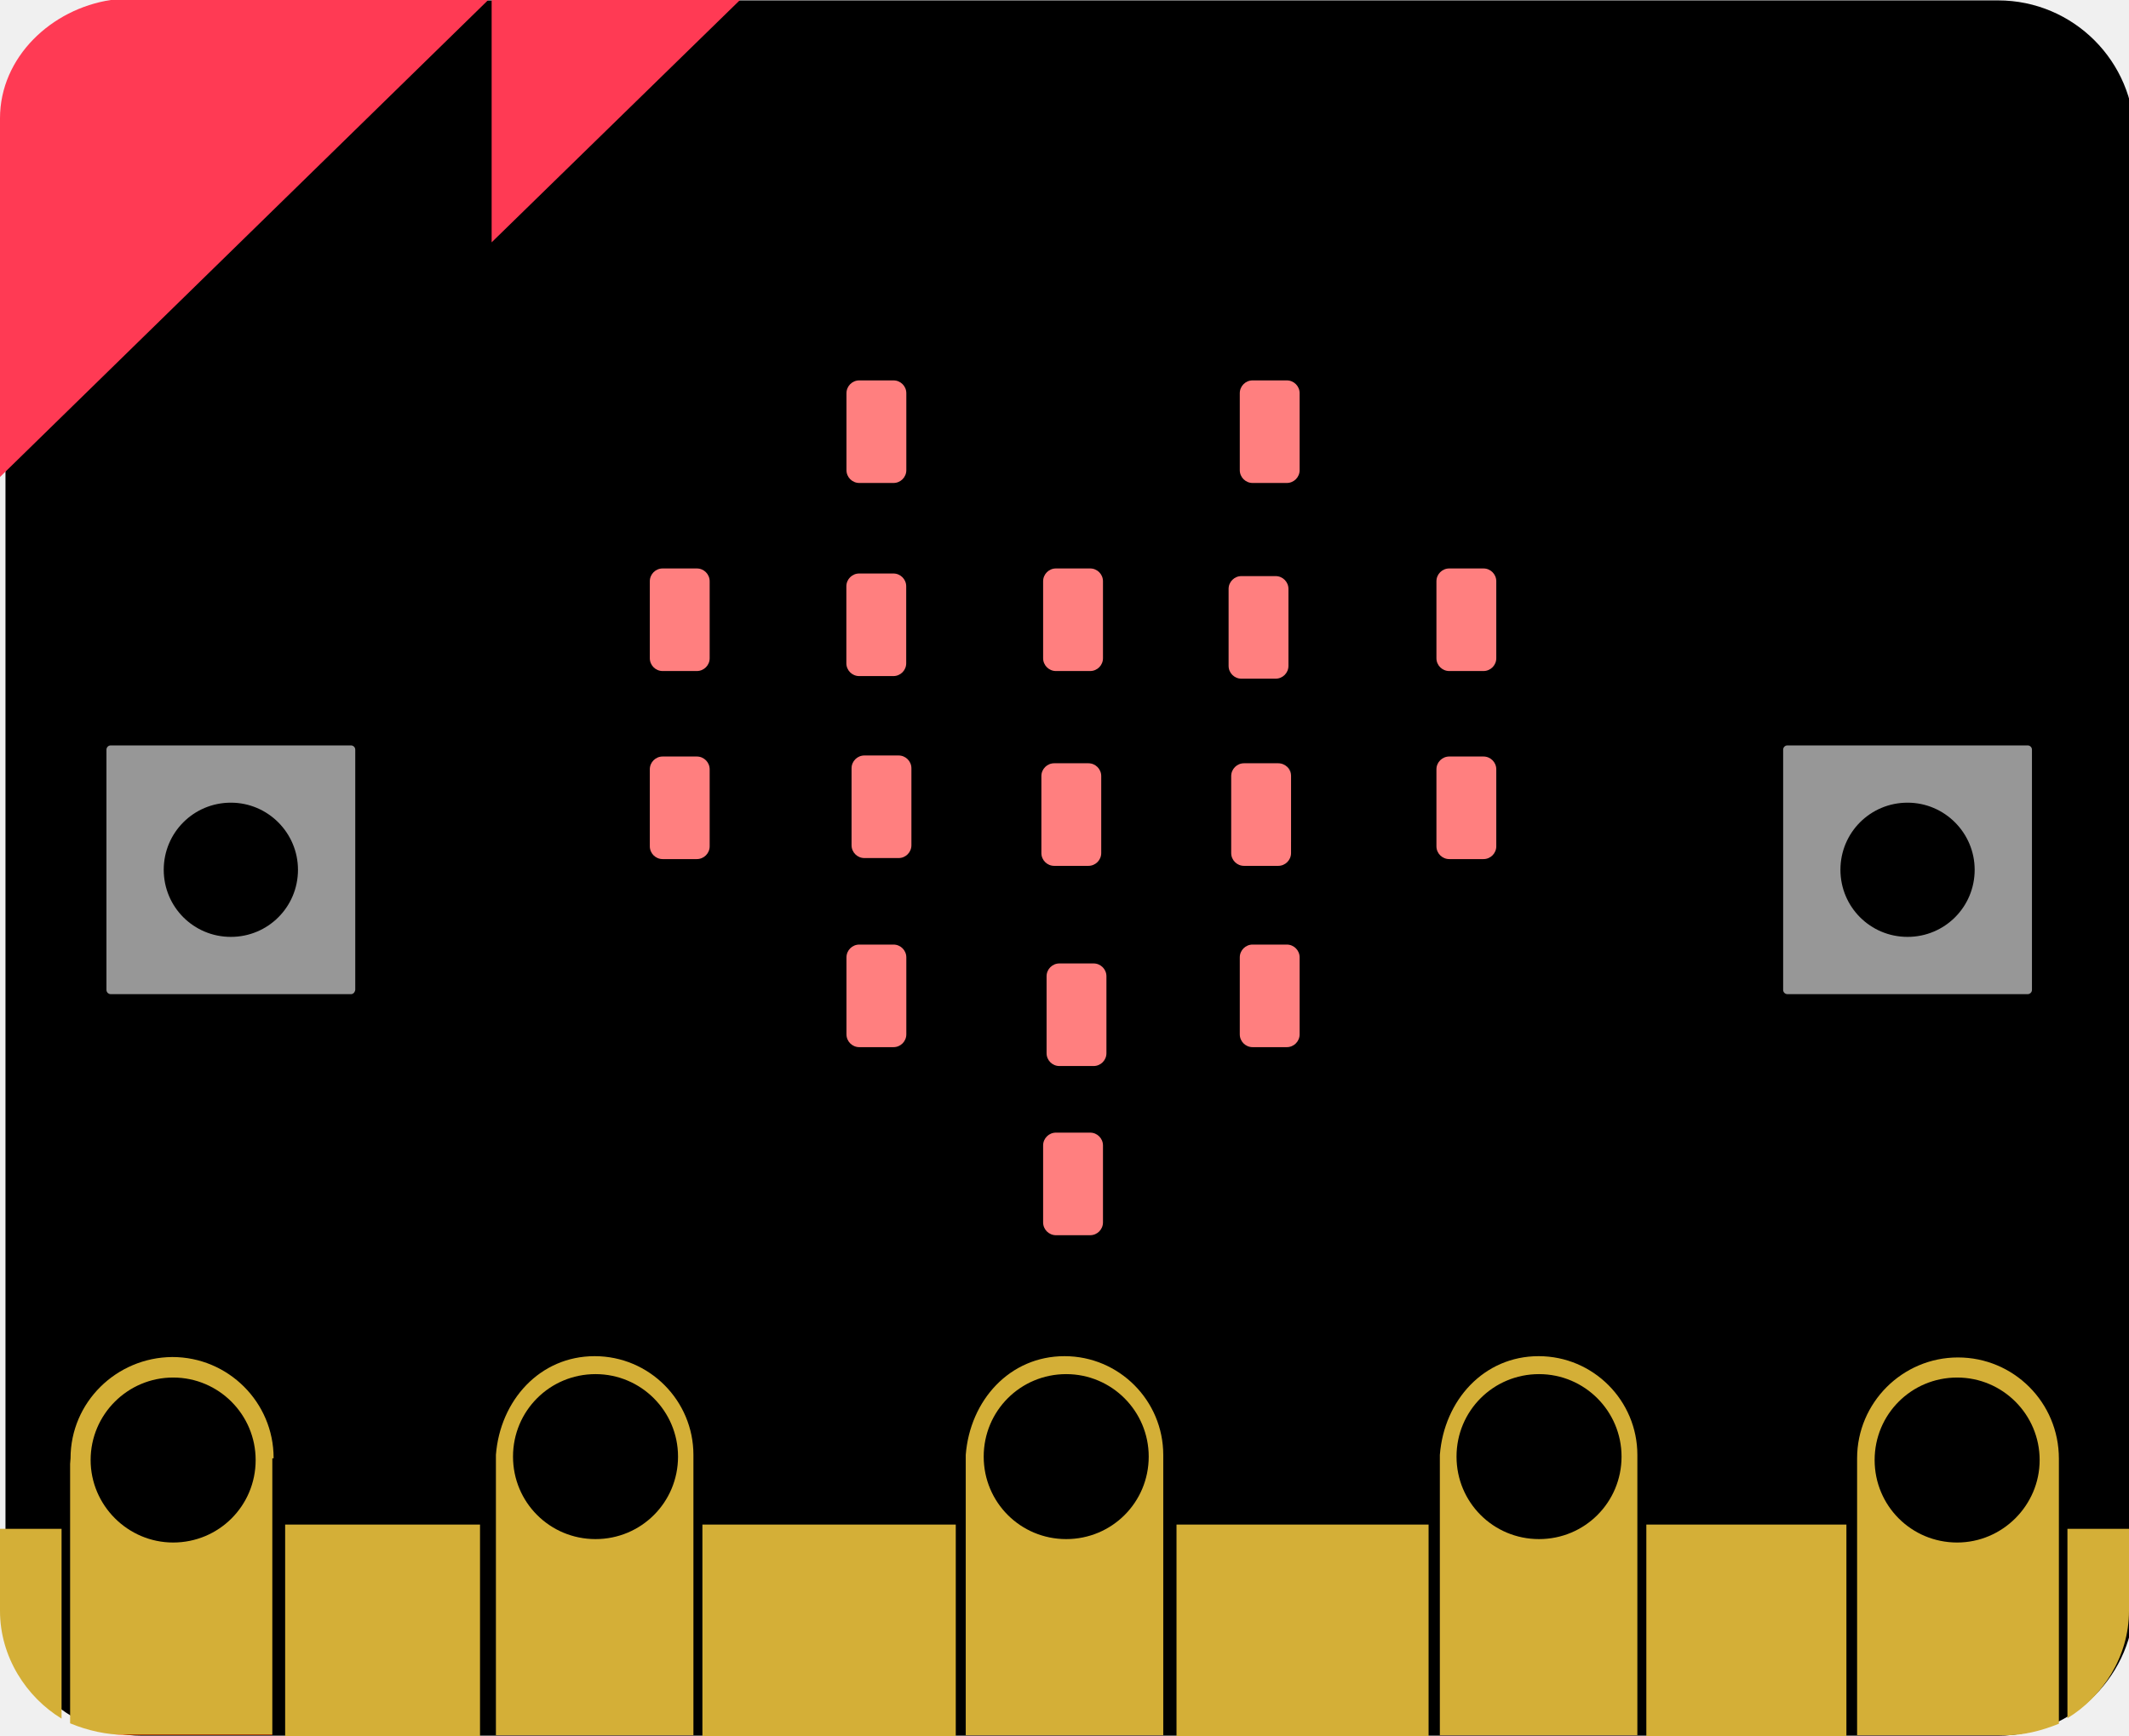
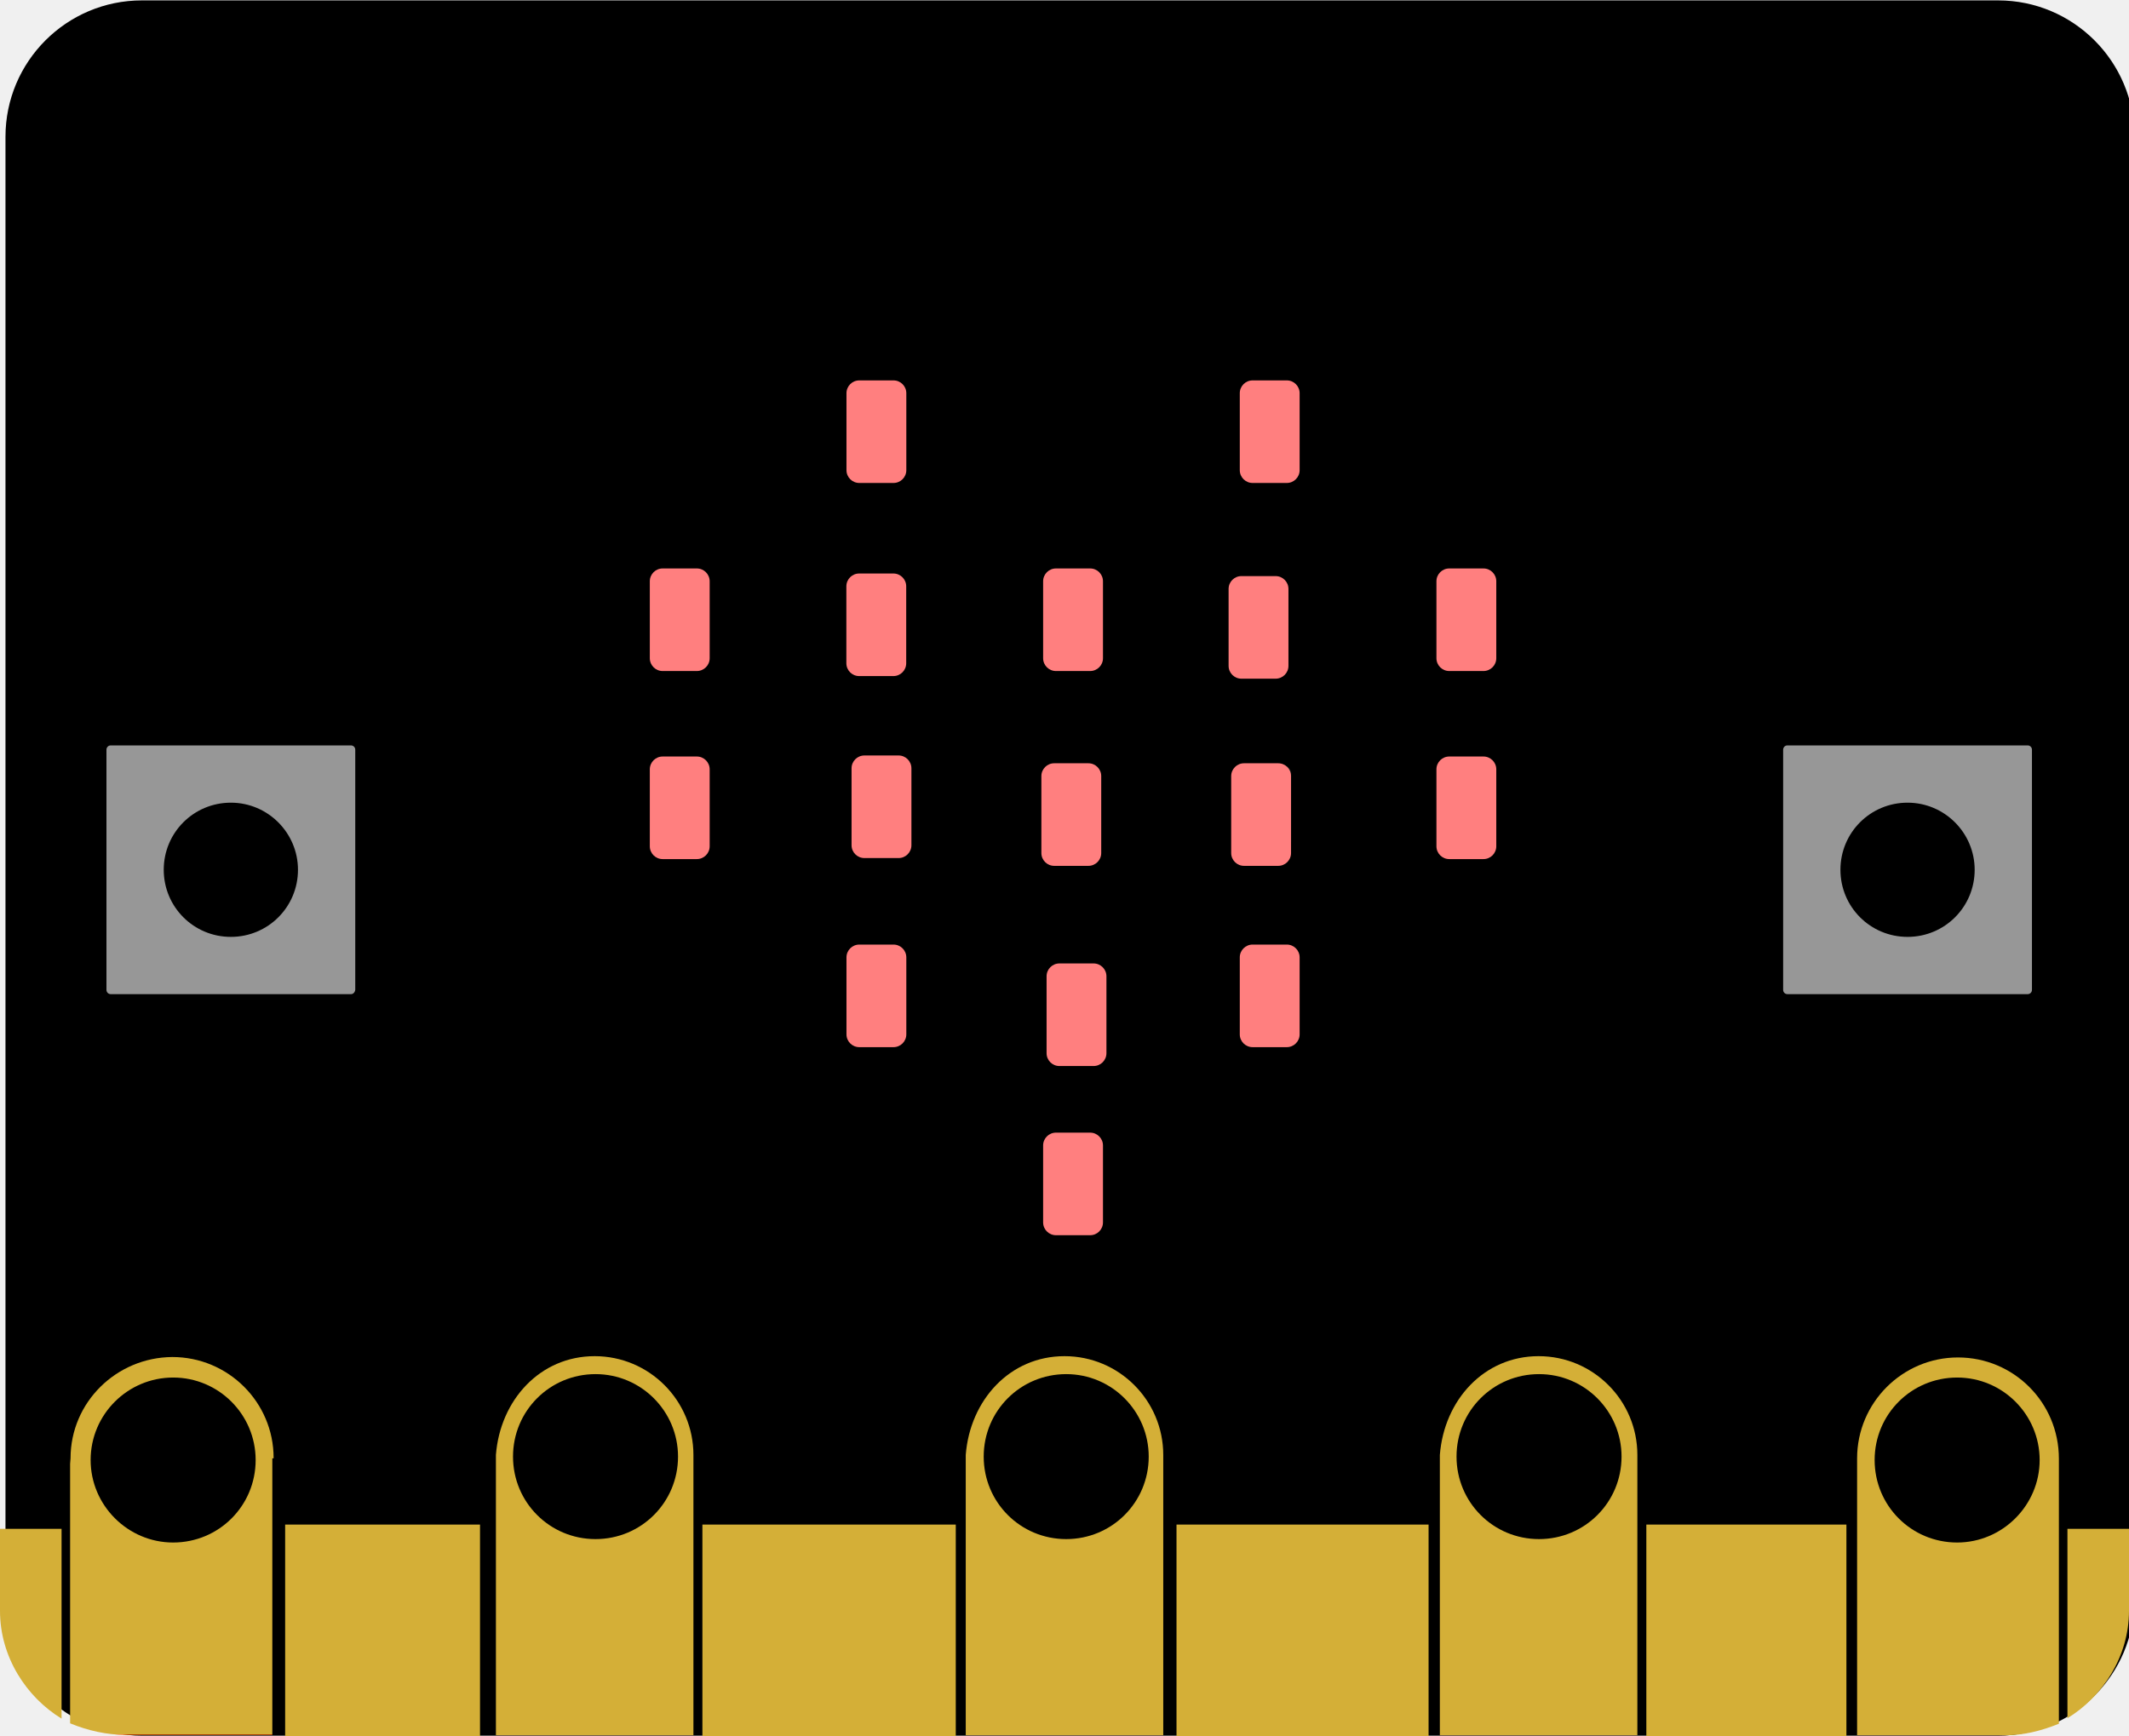
<svg xmlns="http://www.w3.org/2000/svg" version="1" viewBox="0 0 498 406" width="498" height="406" class="sim" id="svg2">
  <style id="style4">svg.sim{margin-bottom:1em}svg.sim.grayscale{-moz-filter:grayscale(1);-webkit-filter:grayscale(1);filter:grayscale(1)}.sim-button{pointer-events:none}.sim-button-outer:hover{stroke:gray;stroke-width:3px}.sim-pin:hover{stroke:#d4af37;stroke-width:2px}.sim-pin-touch.touched:hover{stroke:#ff8c00}.sim-led-back:hover,.sim-led:hover{stroke:#a0a0a0;stroke-width:3px}.sim-led:hover{stroke:#ff7f7f}.sim-systemled{fill:#333;stroke:#555;stroke-width:1px}.sim-light-level-button{stroke:#fff;stroke-width:3px}.sim-antenna{stroke:#555;stroke-width:2px}.sim-text,.sim-text-pin{font-family:"Lucida Console",Monaco,monospace;font-size:25px;fill:#fff;pointer-events:none}.sim-text-pin{font-size:20px}.sim-thermometer{stroke:#aaa;stroke-width:3px}.sim-flash{animation-name:sim-flash-animation;animation-duration:.1s}@keyframes sim-flash-animation{0%{fill:#ff0}to{fill:default}}.sim-flash-stroke{animation-name:sim-flash-stroke-animation;animation-duration:.4s;animation-timing-function:ease-in}@keyframes sim-flash-stroke-animation{0%{stroke:#ff0}to{stroke:default}}</style>
  <defs id="defs6">
    <filter id="filterglow" x="-5%" y="-5%">
      <feGaussianBlur stdDeviation="5" result="glow" id="feGaussianBlur9" />
      <feMerge id="feMerge11">
        <feMergeNode in="glow" id="feMergeNode13" />
        <feMergeNode in="glow" id="feMergeNode15" />
        <feMergeNode in="glow" id="feMergeNode17" />
      </feMerge>
    </filter>
    <linearGradient id="gradient-pin-0" x1="0%" x2="0%" y1="0%" y2="100%">
      <stop offset="0%" stop-color="#D4AF37" id="stop20" />
      <stop offset="100%" stop-color="#D4AF37" id="stop22" />
      <stop offset="100%" stop-color="#F50" id="stop24" />
      <stop offset="100%" stop-color="#F50" id="stop26" />
    </linearGradient>
    <linearGradient id="gradient-pin-1" x1="0%" x2="0%" y1="0%" y2="100%">
      <stop offset="0%" stop-color="#D4AF37" id="stop29" />
      <stop offset="100%" stop-color="#D4AF37" id="stop31" />
      <stop offset="100%" stop-color="#F50" id="stop33" />
      <stop offset="100%" stop-color="#F50" id="stop35" />
    </linearGradient>
    <linearGradient id="gradient-pin-2" x1="0%" x2="0%" y1="0%" y2="100%">
      <stop offset="0%" stop-color="#D4AF37" id="stop38" />
      <stop offset="100%" stop-color="#D4AF37" id="stop40" />
      <stop offset="100%" stop-color="#F50" id="stop42" />
      <stop offset="100%" stop-color="#F50" id="stop44" />
    </linearGradient>
    <linearGradient id="gradient-pin-3" x1="0%" x2="0%" y1="0%" y2="100%">
      <stop offset="0%" stop-color="#D4AF37" id="stop47" />
      <stop offset="100%" stop-color="#D4AF37" id="stop49" />
      <stop offset="100%" stop-color="#F50" id="stop51" />
      <stop offset="100%" stop-color="#F50" id="stop53" />
    </linearGradient>
    <linearGradient id="gradient-pin-4" x1="149.146" x2="149.146" y1="159.521" y2="181.882" gradientTransform="matrix(2.03847 0 0 2.23607 -237.329 0)" gradientUnits="userSpaceOnUse">
      <stop offset="0%" stop-color="#D4AF37" id="stop56" />
      <stop offset="100%" stop-color="#D4AF37" id="stop58" />
      <stop offset="100%" stop-color="#F50" id="stop60" />
      <stop offset="100%" stop-color="#F50" id="stop62" />
    </linearGradient>
    <linearGradient id="gradient-pin-5" x1="0%" x2="0%" y1="0%" y2="100%">
      <stop offset="0%" stop-color="#D4AF37" id="stop65" />
      <stop offset="100%" stop-color="#D4AF37" id="stop67" />
      <stop offset="100%" stop-color="#F50" id="stop69" />
      <stop offset="100%" stop-color="#F50" id="stop71" />
    </linearGradient>
    <linearGradient id="gradient-pin-6" x1="0%" x2="0%" y1="0%" y2="100%">
      <stop offset="0%" stop-color="#D4AF37" id="stop74" />
      <stop offset="100%" stop-color="#D4AF37" id="stop76" />
      <stop offset="100%" stop-color="#F50" id="stop78" />
      <stop offset="100%" stop-color="#F50" id="stop80" />
    </linearGradient>
    <linearGradient id="gradient-pin-7" x1="0%" x2="0%" y1="0%" y2="100%">
      <stop offset="0%" stop-color="#D4AF37" id="stop83" />
      <stop offset="100%" stop-color="#D4AF37" id="stop85" />
      <stop offset="100%" stop-color="#F50" id="stop87" />
      <stop offset="100%" stop-color="#F50" id="stop89" />
    </linearGradient>
    <linearGradient id="gradient-pin-8" x1="367.386" x2="367.386" y1="159.521" y2="181.882" gradientTransform="matrix(2.65049 0 0 2.23607 -809.453 0)" gradientUnits="userSpaceOnUse">
      <stop offset="0%" stop-color="#D4AF37" id="stop92" />
      <stop offset="100%" stop-color="#D4AF37" id="stop94" />
      <stop offset="100%" stop-color="#F50" id="stop96" />
      <stop offset="100%" stop-color="#F50" id="stop98" />
    </linearGradient>
    <linearGradient id="gradient-pin-9" x1="0%" x2="0%" y1="0%" y2="100%">
      <stop offset="0%" stop-color="#D4AF37" id="stop101" />
      <stop offset="100%" stop-color="#D4AF37" id="stop103" />
      <stop offset="100%" stop-color="#F50" id="stop105" />
      <stop offset="100%" stop-color="#F50" id="stop107" />
    </linearGradient>
    <linearGradient id="gradient-pin-10" x1="0%" x2="0%" y1="0%" y2="100%">
      <stop offset="0%" stop-color="#D4AF37" id="stop110" />
      <stop offset="100%" stop-color="#D4AF37" id="stop112" />
      <stop offset="100%" stop-color="#F50" id="stop114" />
      <stop offset="100%" stop-color="#F50" id="stop116" />
    </linearGradient>
    <linearGradient id="gradient-pin-11" x1="0%" x2="0%" y1="0%" y2="100%">
      <stop offset="0%" stop-color="#D4AF37" id="stop119" />
      <stop offset="100%" stop-color="#D4AF37" id="stop121" />
      <stop offset="100%" stop-color="#F50" id="stop123" />
      <stop offset="100%" stop-color="#F50" id="stop125" />
    </linearGradient>
    <linearGradient id="gradient-pin-12" x1="0%" x2="0%" y1="0%" y2="100%">
      <stop offset="0%" stop-color="#D4AF37" id="stop128" />
      <stop offset="100%" stop-color="#D4AF37" id="stop130" />
      <stop offset="100%" stop-color="#F50" id="stop132" />
      <stop offset="100%" stop-color="#F50" id="stop134" />
    </linearGradient>
    <linearGradient id="gradient-pin-13" x1="615.366" x2="615.366" y1="159.521" y2="181.882" gradientTransform="matrix(2.63689 0 0 2.23607 -1347.452 0)" gradientUnits="userSpaceOnUse">
      <stop offset="0%" stop-color="#D4AF37" id="stop137" />
      <stop offset="100%" stop-color="#D4AF37" id="stop139" />
      <stop offset="100%" stop-color="#F50" id="stop141" />
      <stop offset="100%" stop-color="#F50" id="stop143" />
    </linearGradient>
    <linearGradient id="gradient-pin-14" x1="0%" x2="0%" y1="0%" y2="100%">
      <stop offset="0%" stop-color="#D4AF37" id="stop146" />
      <stop offset="100%" stop-color="#D4AF37" id="stop148" />
      <stop offset="100%" stop-color="#F50" id="stop150" />
      <stop offset="100%" stop-color="#F50" id="stop152" />
    </linearGradient>
    <linearGradient id="gradient-pin-15" x1="0%" x2="0%" y1="0%" y2="100%">
      <stop offset="0%" stop-color="#D4AF37" id="stop155" />
      <stop offset="100%" stop-color="#D4AF37" id="stop157" />
      <stop offset="100%" stop-color="#F50" id="stop159" />
      <stop offset="100%" stop-color="#F50" id="stop161" />
    </linearGradient>
    <linearGradient id="gradient-pin-16" x1="0%" x2="0%" y1="0%" y2="100%">
      <stop offset="0%" stop-color="#D4AF37" id="stop164" />
      <stop offset="100%" stop-color="#D4AF37" id="stop166" />
      <stop offset="100%" stop-color="#F50" id="stop168" />
      <stop offset="100%" stop-color="#F50" id="stop170" />
    </linearGradient>
    <linearGradient id="gradient-pin-17" x1="0%" x2="0%" y1="0%" y2="100%">
      <stop offset="0%" stop-color="#D4AF37" id="stop173" />
      <stop offset="100%" stop-color="#D4AF37" id="stop175" />
      <stop offset="100%" stop-color="#F50" id="stop177" />
      <stop offset="100%" stop-color="#F50" id="stop179" />
    </linearGradient>
    <linearGradient id="gradient-pin-18" x1="861.11" x2="861.11" y1="159.521" y2="181.882" gradientTransform="matrix(2.09287 0 0 2.23607 -1417.092 0)" gradientUnits="userSpaceOnUse">
      <stop offset="0%" stop-color="#D4AF37" id="stop182" />
      <stop offset="100%" stop-color="#D4AF37" id="stop184" />
      <stop offset="100%" stop-color="#F50" id="stop186" />
      <stop offset="100%" stop-color="#F50" id="stop188" />
    </linearGradient>
    <linearGradient id="gradient-pin-19" x1="0%" x2="0%" y1="0%" y2="100%">
      <stop offset="0%" stop-color="#D4AF37" id="stop191" />
      <stop offset="100%" stop-color="#D4AF37" id="stop193" />
      <stop offset="100%" stop-color="#F50" id="stop195" />
      <stop offset="100%" stop-color="#F50" id="stop197" />
    </linearGradient>
    <linearGradient id="gradient-pin-20" x1="0%" x2="0%" y1="0%" y2="100%">
      <stop offset="0%" stop-color="#D4AF37" id="stop200" />
      <stop offset="100%" stop-color="#D4AF37" id="stop202" />
      <stop offset="100%" stop-color="#F50" id="stop204" />
      <stop offset="100%" stop-color="#F50" id="stop206" />
    </linearGradient>
    <linearGradient id="gradient-pin-21" x1="0%" x2="0%" y1="0%" y2="100%">
      <stop offset="0%" stop-color="#D4AF37" id="stop209" />
      <stop offset="100%" stop-color="#D4AF37" id="stop211" />
      <stop offset="100%" stop-color="#F50" id="stop213" />
      <stop offset="100%" stop-color="#F50" id="stop215" />
    </linearGradient>
    <linearGradient id="gradient-pin-22" x1="0%" x2="0%" y1="0%" y2="100%">
      <stop offset="0%" stop-color="#D4AF37" id="stop218" />
      <stop offset="100%" stop-color="#D4AF37" id="stop220" />
      <stop offset="100%" stop-color="#F50" id="stop222" />
      <stop offset="100%" stop-color="#F50" id="stop224" />
    </linearGradient>
    <linearGradient id="gradient-pin-23" x1="0%" x2="0%" y1="0%" y2="100%">
      <stop offset="0%" stop-color="#D4AF37" id="stop227" />
      <stop offset="100%" stop-color="#D4AF37" id="stop229" />
      <stop offset="100%" stop-color="#F50" id="stop231" />
      <stop offset="100%" stop-color="#F50" id="stop233" />
    </linearGradient>
    <linearGradient id="gradient-pin-24" x1="0%" x2="0%" y1="0%" y2="100%">
      <stop offset="0%" stop-color="#D4AF37" id="stop236" />
      <stop offset="100%" stop-color="#D4AF37" id="stop238" />
      <stop offset="100%" stop-color="#F50" id="stop240" />
      <stop offset="100%" stop-color="#F50" id="stop242" />
    </linearGradient>
  </defs>
  <path d="M499.282 31.993c0-17.6-14.3-31.9-31.9-31.9h-434.2c-17.6 0-31.9 14.3-31.9 31.9v342.2c0 17.6 14.3 31.9 31.9 31.9h434.2c17.6 0 31.9-14.3 31.9-31.9v-342.2z" id="path3860" />
  <path d="M15.582 206.793c-2.7 0-4.8-2.2-4.8-4.8 0-2.7 2.2-4.8 4.8-4.8 2.7 0 4.8 2.2 4.8 4.8.1 2.7-2.1 4.8-4.8 4.8z" id="path3858" />
  <path d="M487.482 206.793c-2.7 0-4.8-2.2-4.8-4.8 0-2.72.2-4.8 4.8-4.8 2.7 0 4.8 2.2 4.8 4.8 0 2.7-2.2 4.8-4.8 4.8z" id="path244" />
-   <path fill="#FF3A54" d="M115 56.7L173.1 0H115m-.8 0H25.9C12.1 2.1 0 13.3 0 27.7v83.9L114.2 0z" class="sim-theme" id="path248" />
  <rect width="10" height="20" x="200" y="91" class="sim-led-back" rx="2" ry="2" id="rect254" fill="#202020" />
  <rect width="14" height="24" x="198" y="89" class="sim-led" rx="3" ry="3" id="rect256" fill="#ff7f7f" />
  <rect width="10" height="20" x="292" y="91" class="sim-led-back" rx="2" ry="2" id="rect262" fill="#202020" />
  <rect width="14" height="24" x="290" y="89" class="sim-led" rx="3" ry="3" id="rect264" fill="#ff7f7f" />
  <rect width="10" height="20" x="154" y="135" class="sim-led-back" rx="2" ry="2" id="rect270" fill="#202020" />
  <rect width="14" height="24" x="152" y="133" class="sim-led" rx="3" ry="3" id="rect272" fill="#ff7f7f" />
  <rect width="10" height="20" x="200" y="135" class="sim-led-back" rx="2" ry="2" id="rect276" fill="#202020" />
  <rect width="10" height="20" x="246" y="135" class="sim-led-back" rx="2" ry="2" id="rect278" fill="#202020" />
  <rect width="14" height="24" x="244" y="133" class="sim-led" rx="3" ry="3" id="rect280" fill="#ff7f7f" />
  <rect width="10" height="20" x="338" y="135" class="sim-led-back" rx="2" ry="2" id="rect286" fill="#202020" />
  <rect width="14" height="24" x="336" y="133" class="sim-led" rx="3" ry="3" id="rect288" fill="#ff7f7f" />
  <rect width="10" height="20" x="154" y="179" class="sim-led-back" rx="2" ry="2" id="rect292" fill="#202020" />
  <rect width="14" height="24" x="152" y="177" class="sim-led" rx="3" ry="3" id="rect294" fill="#ff7f7f" />
  <rect width="10" height="20" x="200" y="179" class="sim-led-back" rx="2" ry="2" id="rect298" fill="#202020" />
  <rect width="10" height="20" x="246" y="179" class="sim-led-back" rx="2" ry="2" id="rect300" fill="#202020" />
  <rect width="10" height="20" x="292" y="179" class="sim-led-back" rx="2" ry="2" id="rect302" fill="#202020" />
  <rect width="10" height="20" x="338" y="179" class="sim-led-back" rx="2" ry="2" id="rect304" fill="#202020" />
  <rect width="14" height="24" x="336" y="177" class="sim-led" rx="3" ry="3" id="rect306" fill="#ff7f7f" />
  <rect width="10" height="20" x="200" y="223" class="sim-led-back" rx="2" ry="2" id="rect312" fill="#202020" />
  <rect width="14" height="24" x="198" y="221" class="sim-led" rx="3" ry="3" id="rect314" fill="#ff7f7f" />
  <rect width="10" height="20" x="292" y="223" class="sim-led-back" rx="2" ry="2" id="rect320" fill="#202020" />
  <rect width="14" height="24" x="290" y="221" class="sim-led" rx="3" ry="3" id="rect322" fill="#ff7f7f" />
  <rect width="10" height="20" x="246" y="267" class="sim-led-back" rx="2" ry="2" id="rect332" fill="#202020" />
  <rect width="14" height="24" x="244" y="265" class="sim-led" rx="3" ry="3" id="rect334" fill="#ff7f7f" />
  <path fill="url(#gradient-pin-0)" d="M16.5 341.2c0 .4-.1.9-.1 1.3v60.7c4.1 1.7 8.6 2.7 12.9 2.7h34.4v-64.7h.3v-.1c0-13-10.6-23.6-23.7-23.6-13.1.1-23.8 10.6-23.8 23.7zm4.7.4c0-10.7 8.7-19.3 19.3-19.3 10.7 0 19.3 8.7 19.3 19.3 0 10.7-8.6 19.3-19.3 19.3-10.6 0-19.3-8.7-19.3-19.3z" class="sim-pin sim-pin-touch" id="path348" />
  <path d="M139.1 317.3c-12.8 0-22.1 10.3-23.1 23.1V406h46.2v-65.6c0-12.7-10.3-23.1-23.1-23.1zm.2 42.8c-10.7 0-19.3-8.6-19.3-19.3 0-10.7 8.6-19.3 19.3-19.3 10.7 0 19.3 8.7 19.3 19.3 0 10.7-8.6 19.3-19.3 19.3z" class="sim-pin sim-pin-touch" id="path352" fill="url(#gradient-pin-1)" />
  <path fill="url(#gradient-pin-2)" d="M249 317.3c-12.8 0-22.1 10.3-23.1 23.1V406h46.2v-65.6c0-12.7-10.3-23.1-23.1-23.1zm.4 42.8c-10.7 0-19.3-8.6-19.3-19.3 0-10.7 8.6-19.3 19.3-19.3 10.7 0 19.3 8.7 19.3 19.3 0 10.7-8.6 19.3-19.3 19.3z" class="sim-pin sim-pin-touch" id="path356" />
  <path fill="url(#gradient-pin-3)" d="M0 357.7v19.2c0 10.8 6.2 20.2 14.4 25.2v-44.4H0z" class="sim-pin" id="path360" />
  <path d="M66.7 356.7h45.582v50H66.7z" class="sim-pin" id="path364" fill="url(#gradient-pin-4)" />
  <path d="M164.3 356.7h59.267v50H164.3z" class="sim-pin" id="path380" fill="url(#gradient-pin-8)" />
  <path d="M275.2 356.7h58.963v50H275.2z" class="sim-pin" id="path400" fill="url(#gradient-pin-13)" />
  <path d="M385.1 356.7h46.798v50H385.1z" class="sim-pin" id="path420" fill="url(#gradient-pin-18)" />
  <path fill="url(#gradient-pin-22)" d="M483.6 402c8.2-5 14.4-14.4 14.4-25.1v-19.2h-14.4V402z" class="sim-pin" id="path436" />
  <path d="M359.9 317.3c-12.8 0-22.1 10.3-23.1 23.1V406H383v-65.6c0-12.7-10.3-23.1-23.1-23.1zm.1 42.8c-10.7 0-19.3-8.6-19.3-19.3 0-10.7 8.6-19.3 19.3-19.3 10.7 0 19.3 8.7 19.3 19.3 0 10.7-8.6 19.3-19.3 19.3z" class="sim-pin" id="path440" fill="url(#gradient-pin-23)" />
  <path fill="url(#gradient-pin-24)" d="M458 317.6c-13 0-23.6 10.6-23.6 23.6V406H469c4.3 0 8.4-1 12.6-2.7v-62c0-13.2-10.6-23.7-23.6-23.7zm-.2 43.3c-10.7 0-19.3-8.6-19.3-19.3 0-10.7 8.6-19.3 19.3-19.3 10.7 0 19.3 8.7 19.3 19.3 0 10.6-8.7 19.3-19.3 19.3z" class="sim-pin" id="path444" />
  <path fill="#979797" d="M82.1 232.6H25.9c-.5 0-1-.4-1-1v-56.2c0-.5.4-1 1-1h56.2c.5 0 1 .4 1 1v56.2c-.1.6-.5 1-1 1" class="sim-button-outer" id="path448" />
  <path d="M69.7 203.5c0 8.7-7 15.7-15.7 15.7s-15.7-7-15.7-15.7 7-15.7 15.7-15.7 15.7 7.1 15.7 15.7" class="sim-button" id="path452" />
  <path fill="#979797" d="M474.3 232.6h-56.2c-.5 0-1-.4-1-1v-56.2c0-.5.4-1 1-1h56.2c.5 0 1 .4 1 1v56.2c0 .6-.5 1-1 1" class="sim-button-outer" id="path454" />
  <path d="M461.9 203.5c0 8.7-7 15.7-15.7 15.7s-15.7-7-15.7-15.7 7-15.7 15.7-15.7 15.7 7.1 15.7 15.7" class="sim-button" id="path458" />
  <rect width="14" height="24" x="197.974" y="134.181" class="sim-led" rx="3" ry="3" id="rect256-6" fill="#ff7f7f" />
  <rect width="14" height="24" x="199.191" y="176.758" class="sim-led" rx="3" ry="3" id="rect256-67" fill="#ff7f7f" />
  <rect width="14" height="24" x="243.591" y="178.582" class="sim-led" rx="3" ry="3" id="rect256-4" fill="#ff7f7f" />
  <rect width="14" height="24" x="244.808" y="225.416" class="sim-led" rx="3" ry="3" id="rect256-2" fill="#ff7f7f" />
  <rect width="14" height="24" x="287.992" y="178.582" class="sim-led" rx="3" ry="3" id="rect256-7" fill="#ff7f7f" />
  <rect width="14" height="24" x="287.384" y="134.79" class="sim-led" rx="3" ry="3" id="rect256-43" fill="#ff7f7f" />
</svg>
